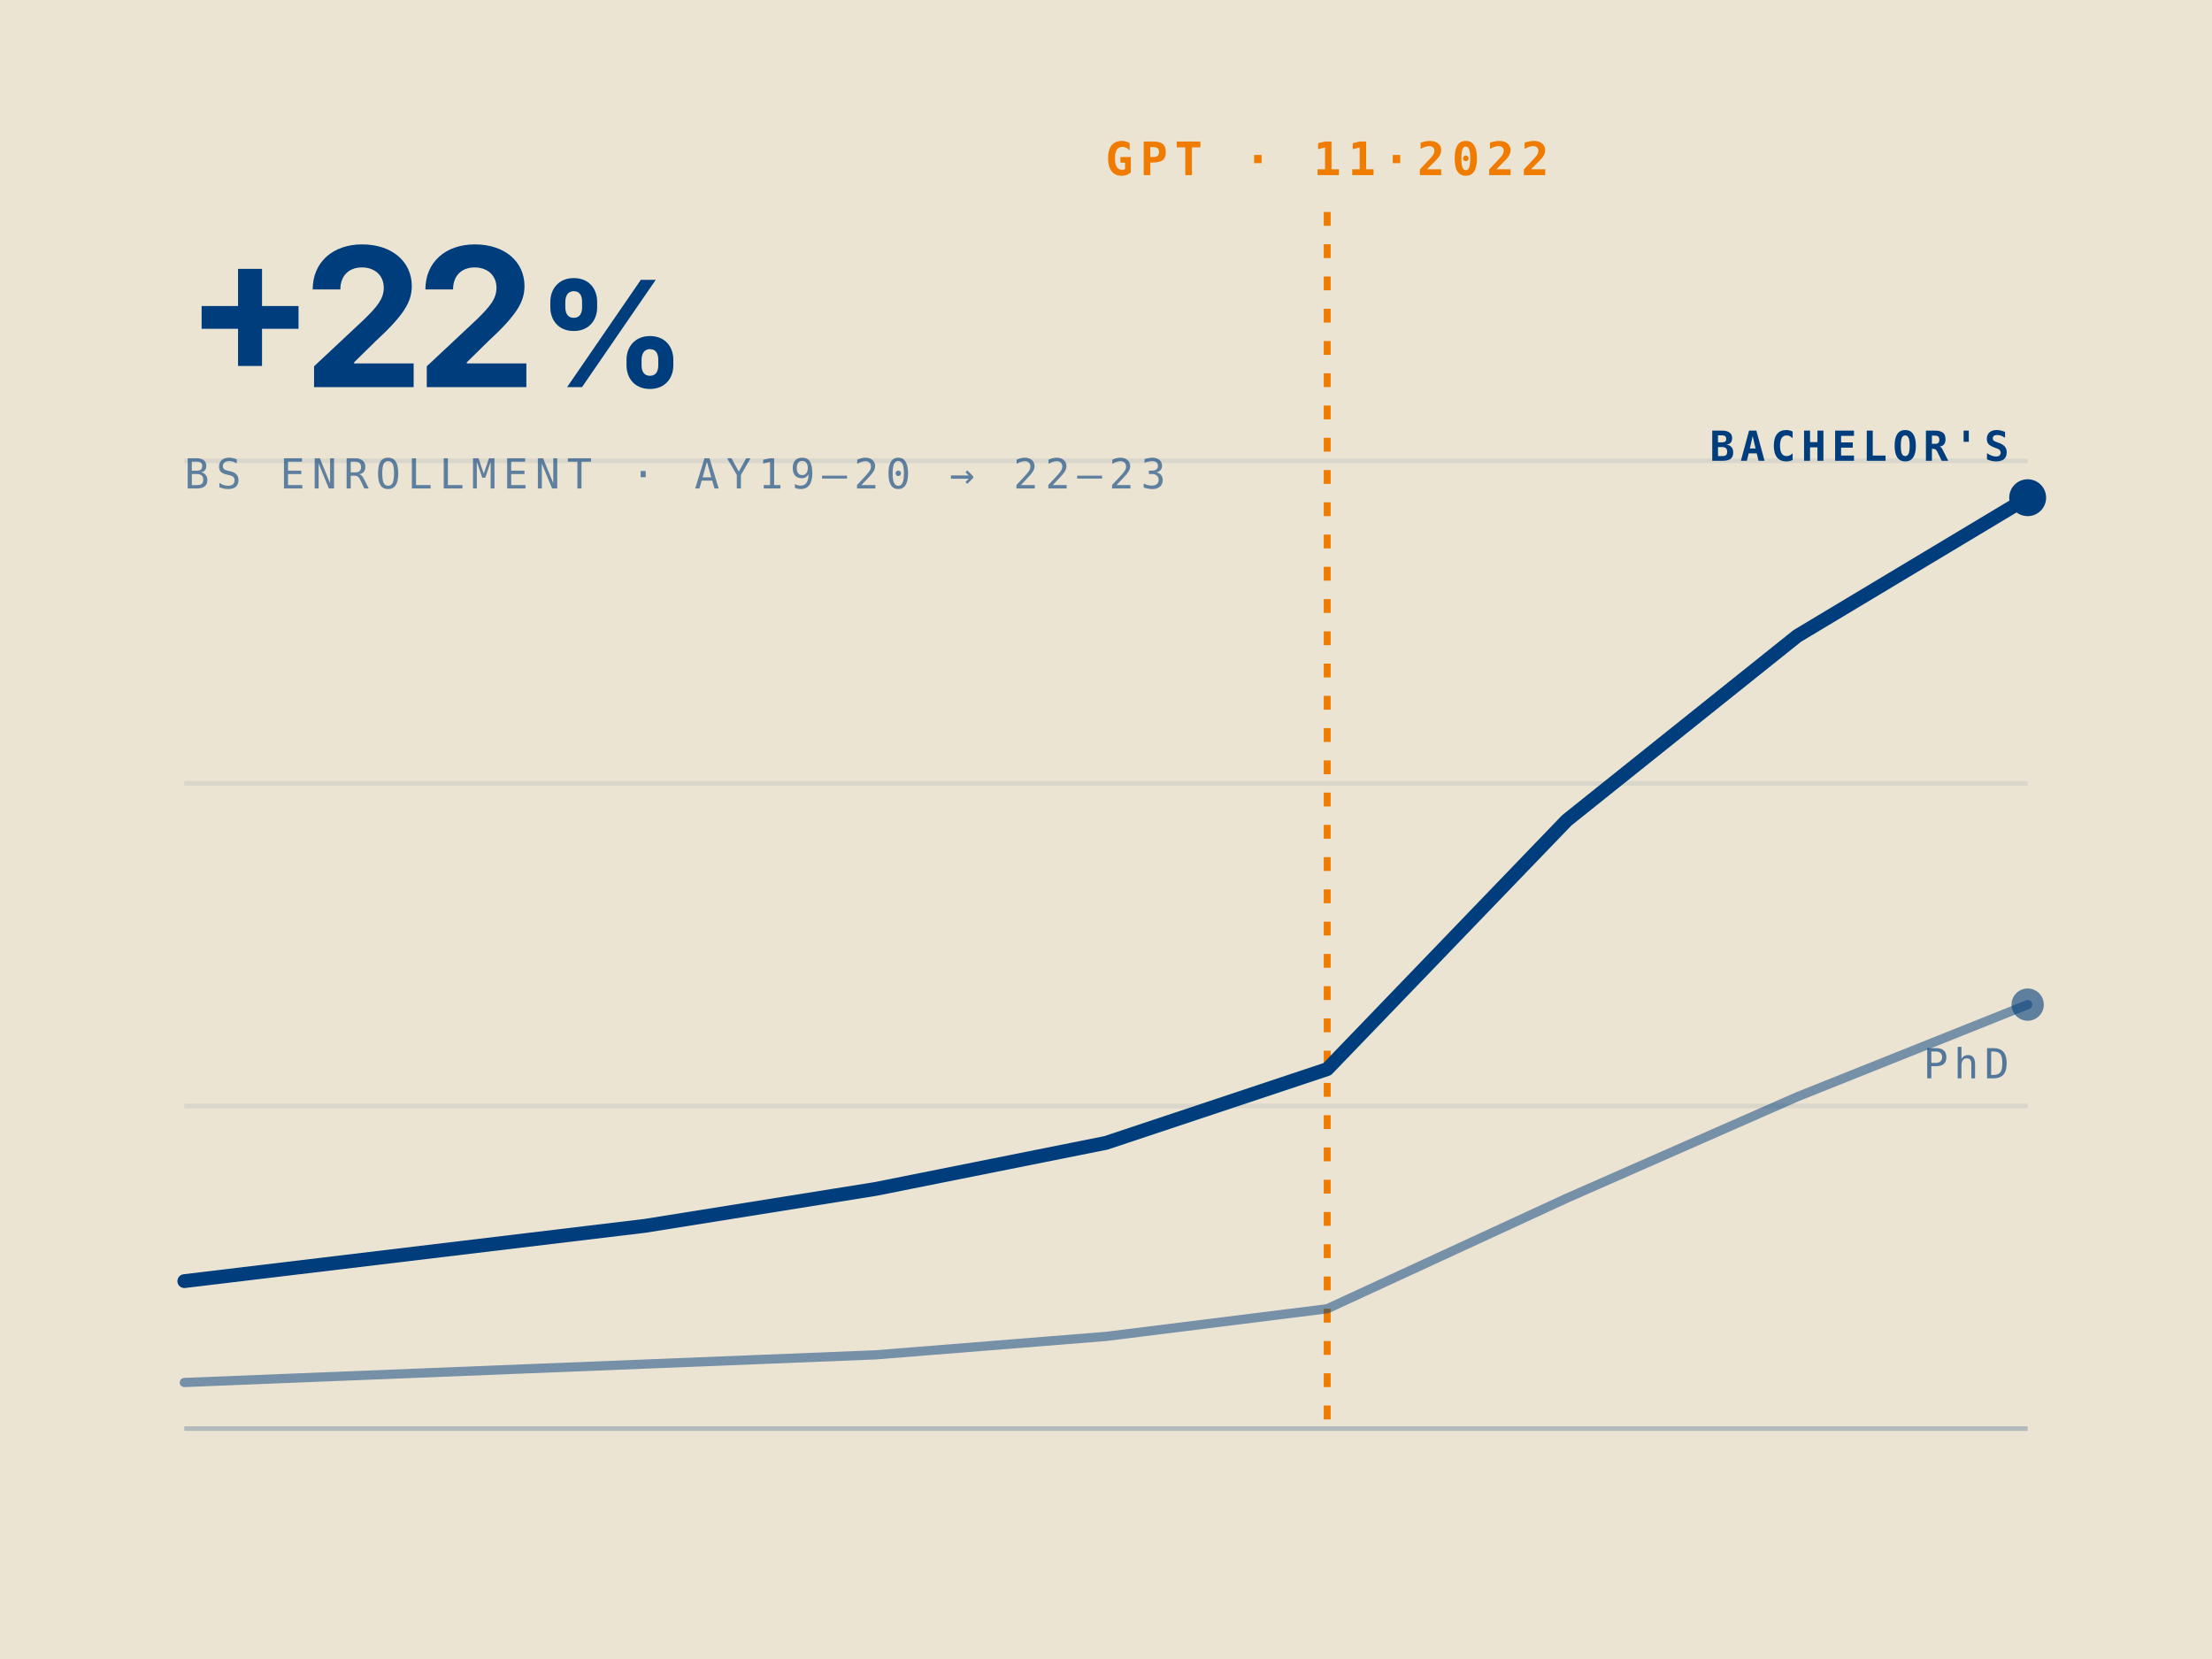
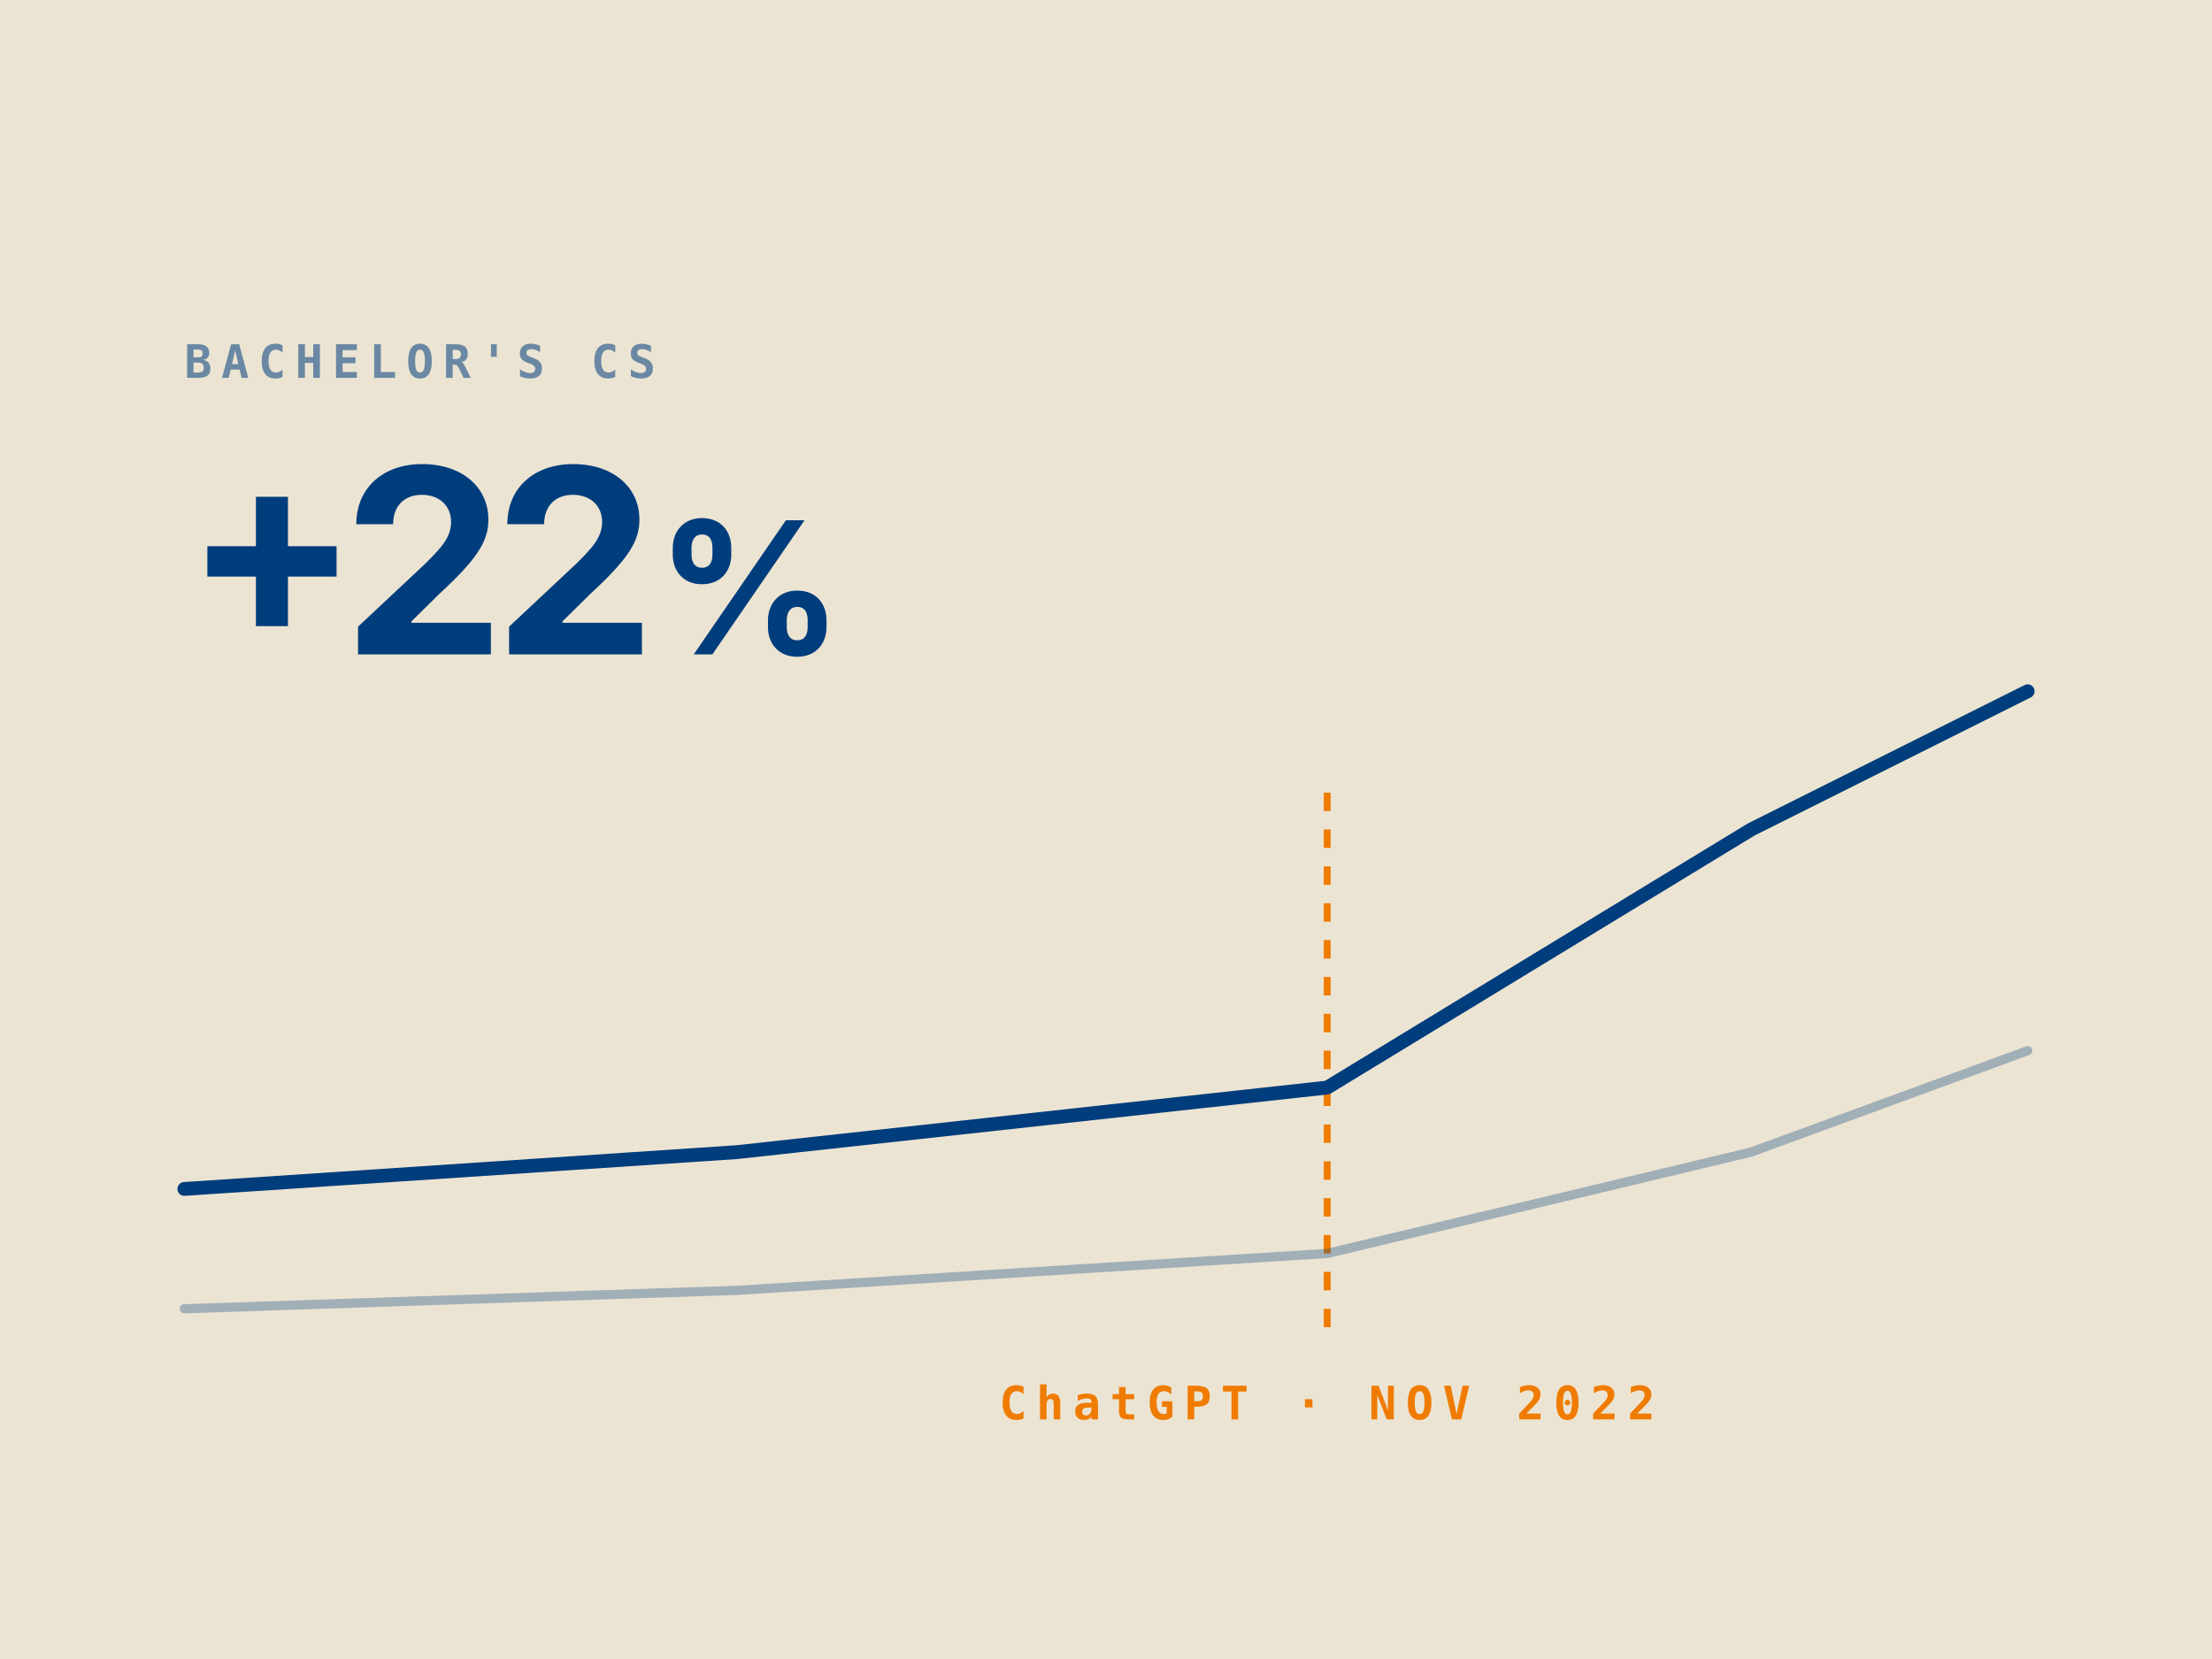
- <svg xmlns="http://www.w3.org/2000/svg" viewBox="0 0 480 360" role="img" aria-label="Two ascending CS enrollment lines with a ChatGPT moment marker">
+ <svg xmlns="http://www.w3.org/2000/svg" viewBox="0 0 480 360" role="img" aria-label="Bachelor's and PhD CS enrollment ascending after ChatGPT, +22% callout">
  <rect width="480" height="360" fill="#ece4d3" />
-   <g stroke="#003D7C" stroke-opacity="0.08" stroke-width="1">
-     <line x1="40" y1="100" x2="440" y2="100" />
-     <line x1="40" y1="170" x2="440" y2="170" />
-     <line x1="40" y1="240" x2="440" y2="240" />
-     <line x1="40" y1="310" x2="440" y2="310" />
-   </g>
-   <line x1="40" y1="310" x2="440" y2="310" stroke="#003D7C" stroke-opacity="0.18" stroke-width="1" />
-   <line x1="288" y1="46" x2="288" y2="310" stroke="#EF7C00" stroke-width="1.5" stroke-dasharray="3 4" />
-   <text x="288" y="38" font-family="'JetBrains Mono', ui-monospace, monospace" font-size="10" font-weight="600" fill="#EF7C00" text-anchor="middle" letter-spacing="1.5">GPT · 11·2022</text>
-   <polyline points="40,278 90,272 140,266 190,258 240,248 288,232 340,178 390,138 440,108" fill="none" stroke="#003D7C" stroke-width="3" stroke-linecap="round" stroke-linejoin="round" />
-   <circle cx="440" cy="108" r="4" fill="#003D7C" />
-   <text x="436" y="100" font-family="'JetBrains Mono', ui-monospace, monospace" font-size="9" font-weight="600" fill="#003D7C" text-anchor="end" letter-spacing="1.2">BACHELOR'S</text>
-   <polyline points="40,300 90,298 140,296 190,294 240,290 288,284 340,260 390,238 440,218" fill="none" stroke="#003D7C" stroke-opacity="0.5" stroke-width="2" stroke-linecap="round" stroke-linejoin="round" />
-   <circle cx="440" cy="218" r="3.5" fill="#003D7C" fill-opacity="0.6" />
-   <text x="436" y="234" font-family="'JetBrains Mono', ui-monospace, monospace" font-size="9" font-weight="500" fill="#003D7C" fill-opacity="0.65" text-anchor="end" letter-spacing="1.2">PhD</text>
-   <text x="40" y="84" font-family="'Inter Tight', Inter, sans-serif" font-size="42" font-weight="700" fill="#003D7C" letter-spacing="-2">+22<tspan font-size="32">%</tspan>
+   <text x="40" y="82" font-family="'JetBrains Mono', ui-monospace, monospace" font-size="10" font-weight="600" fill="#003D7C" fill-opacity="0.55" letter-spacing="2">BACHELOR'S CS</text>
+   <text x="40" y="142" font-family="'Inter Tight', Inter, sans-serif" font-size="56" font-weight="700" fill="#003D7C" letter-spacing="-2.5">+22<tspan font-size="40">%</tspan>
  </text>
-   <text x="40" y="106" font-family="'JetBrains Mono', ui-monospace, monospace" font-size="9" font-weight="500" fill="#003D7C" fill-opacity="0.6" letter-spacing="1.5">BS ENROLLMENT · AY19–20 → 22–23</text>
+   <line x1="288" y1="172" x2="288" y2="288" stroke="#EF7C00" stroke-width="1.5" stroke-dasharray="4 4" />
+   <polyline points="40,284 160,280 288,272 380,250 440,228" fill="none" stroke="#003D7C" stroke-opacity="0.32" stroke-width="2" stroke-linecap="round" stroke-linejoin="round" />
+   <polyline points="40,258 160,250 288,236 380,180 440,150" fill="none" stroke="#003D7C" stroke-width="3" stroke-linecap="round" stroke-linejoin="round" />
+   <text x="288" y="308" font-family="'JetBrains Mono', ui-monospace, monospace" font-size="10" font-weight="600" fill="#EF7C00" text-anchor="middle" letter-spacing="2">ChatGPT · NOV 2022</text>
</svg>
